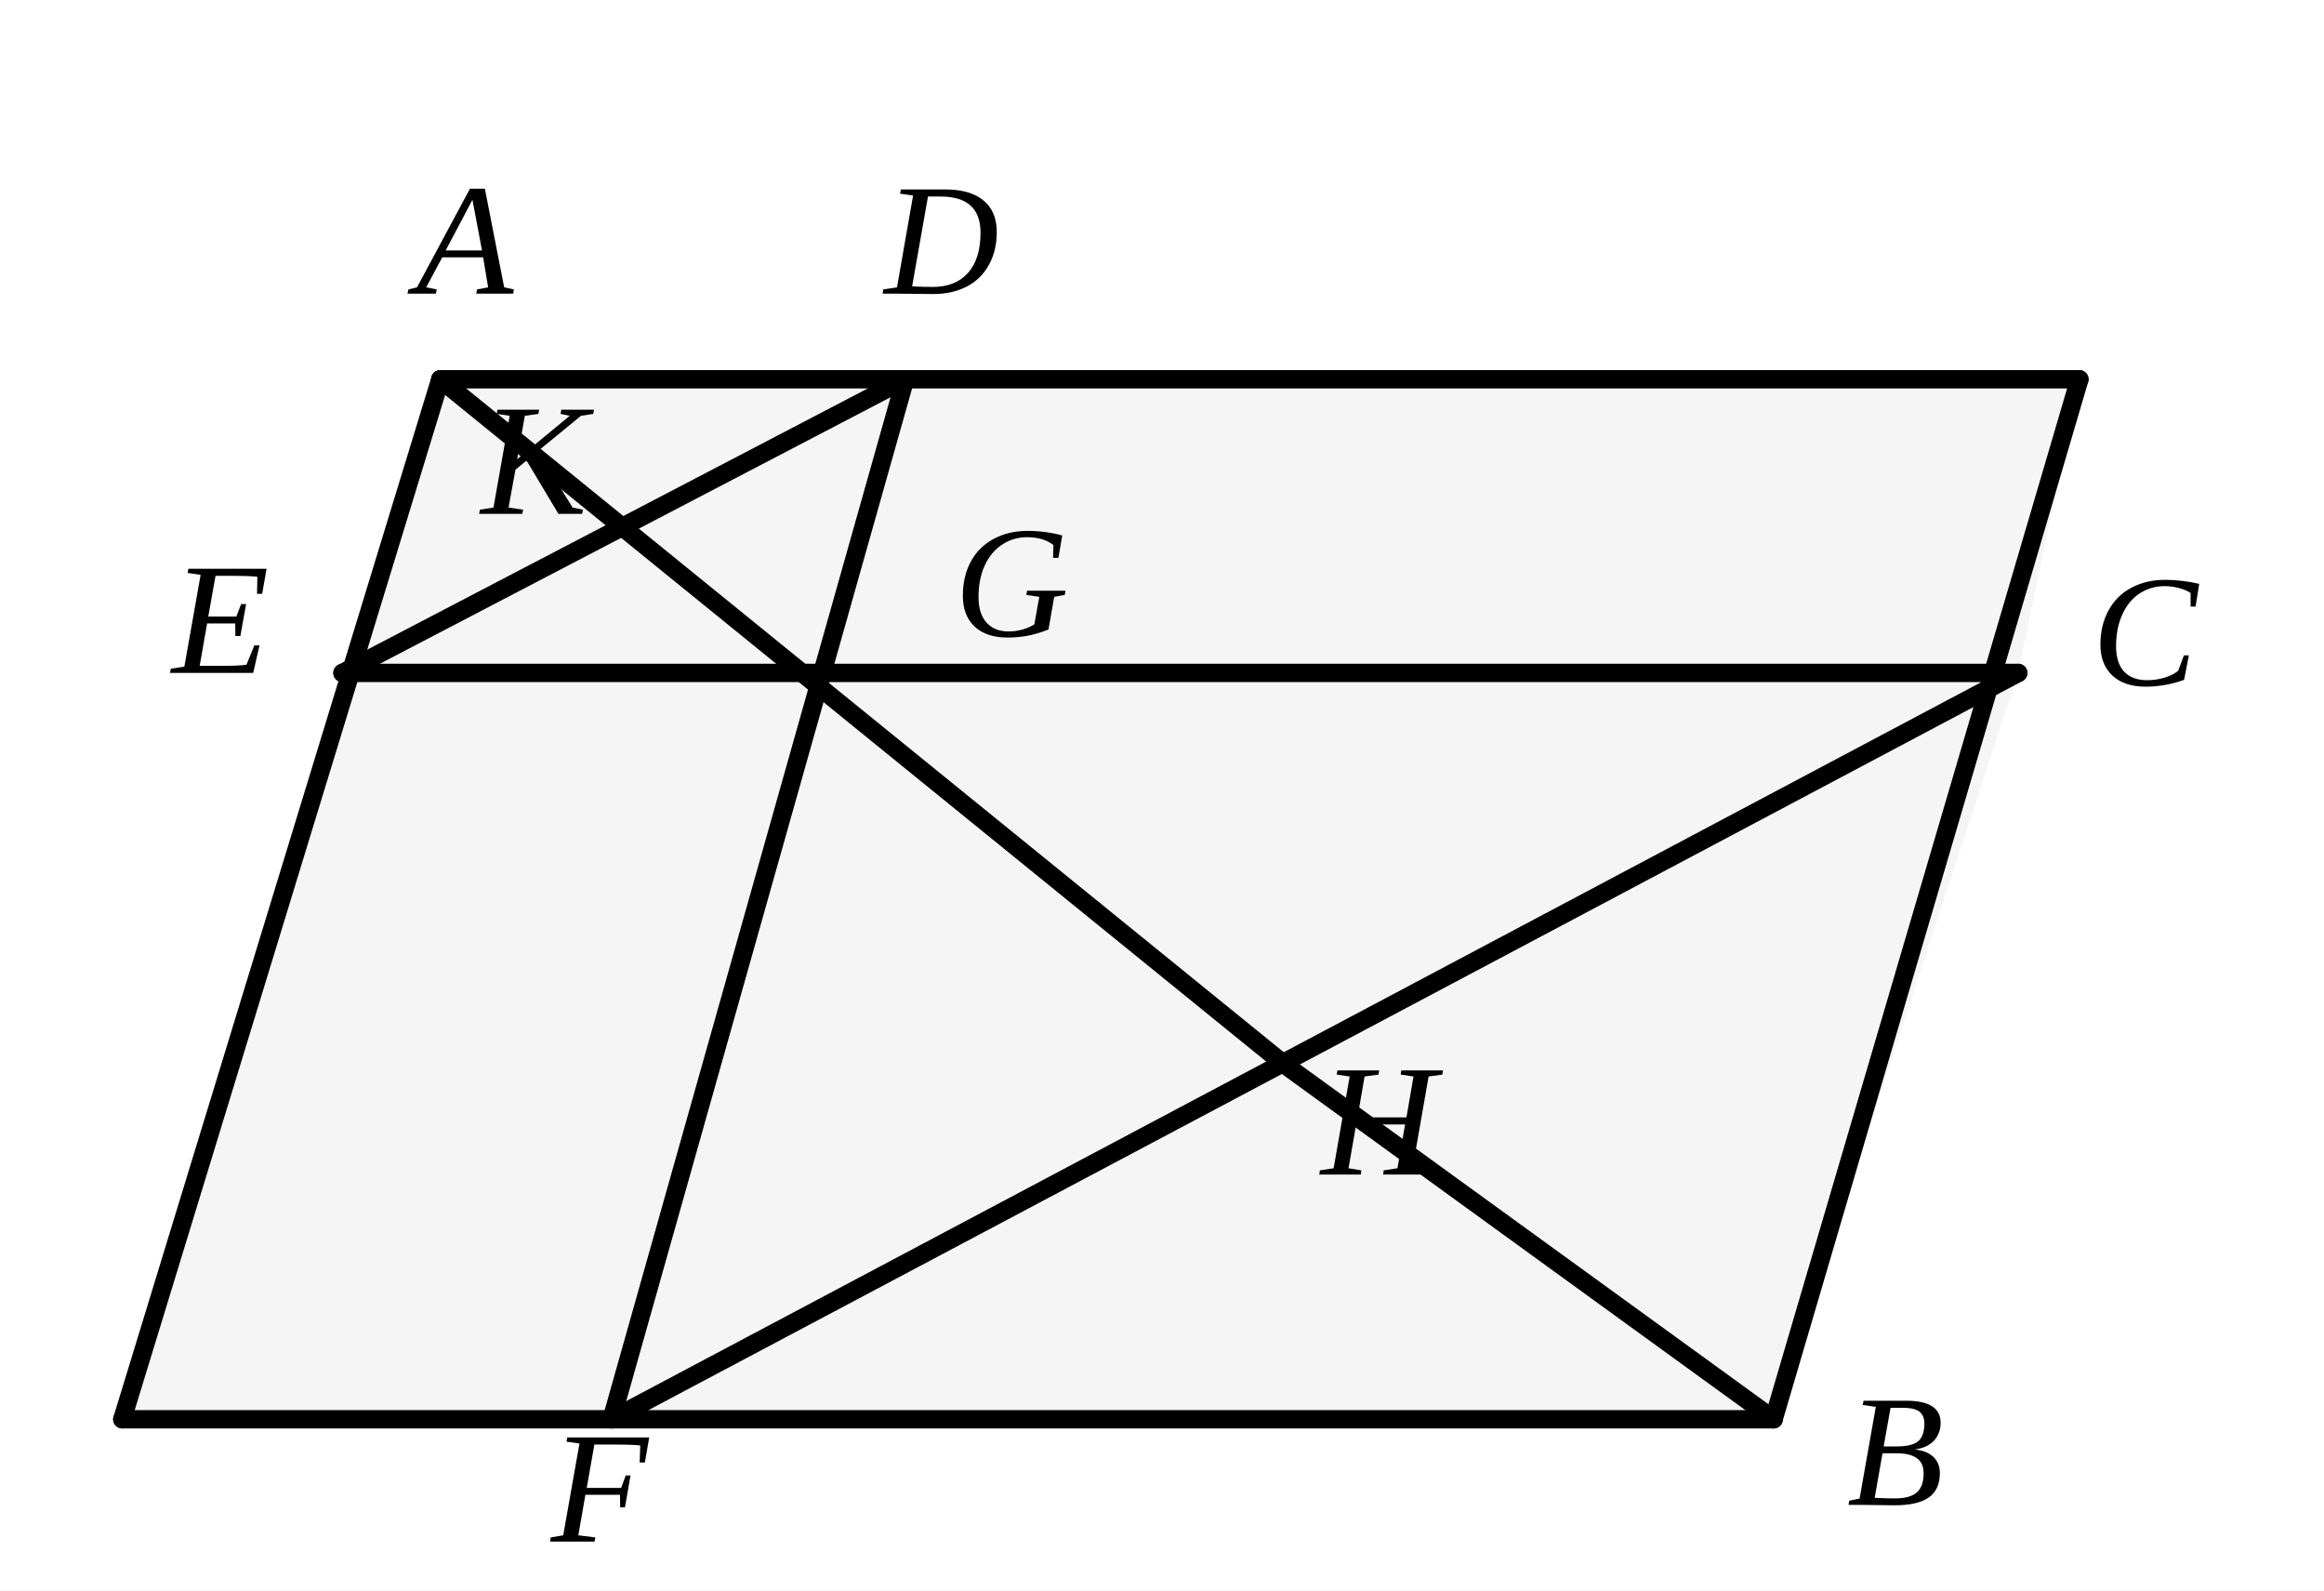
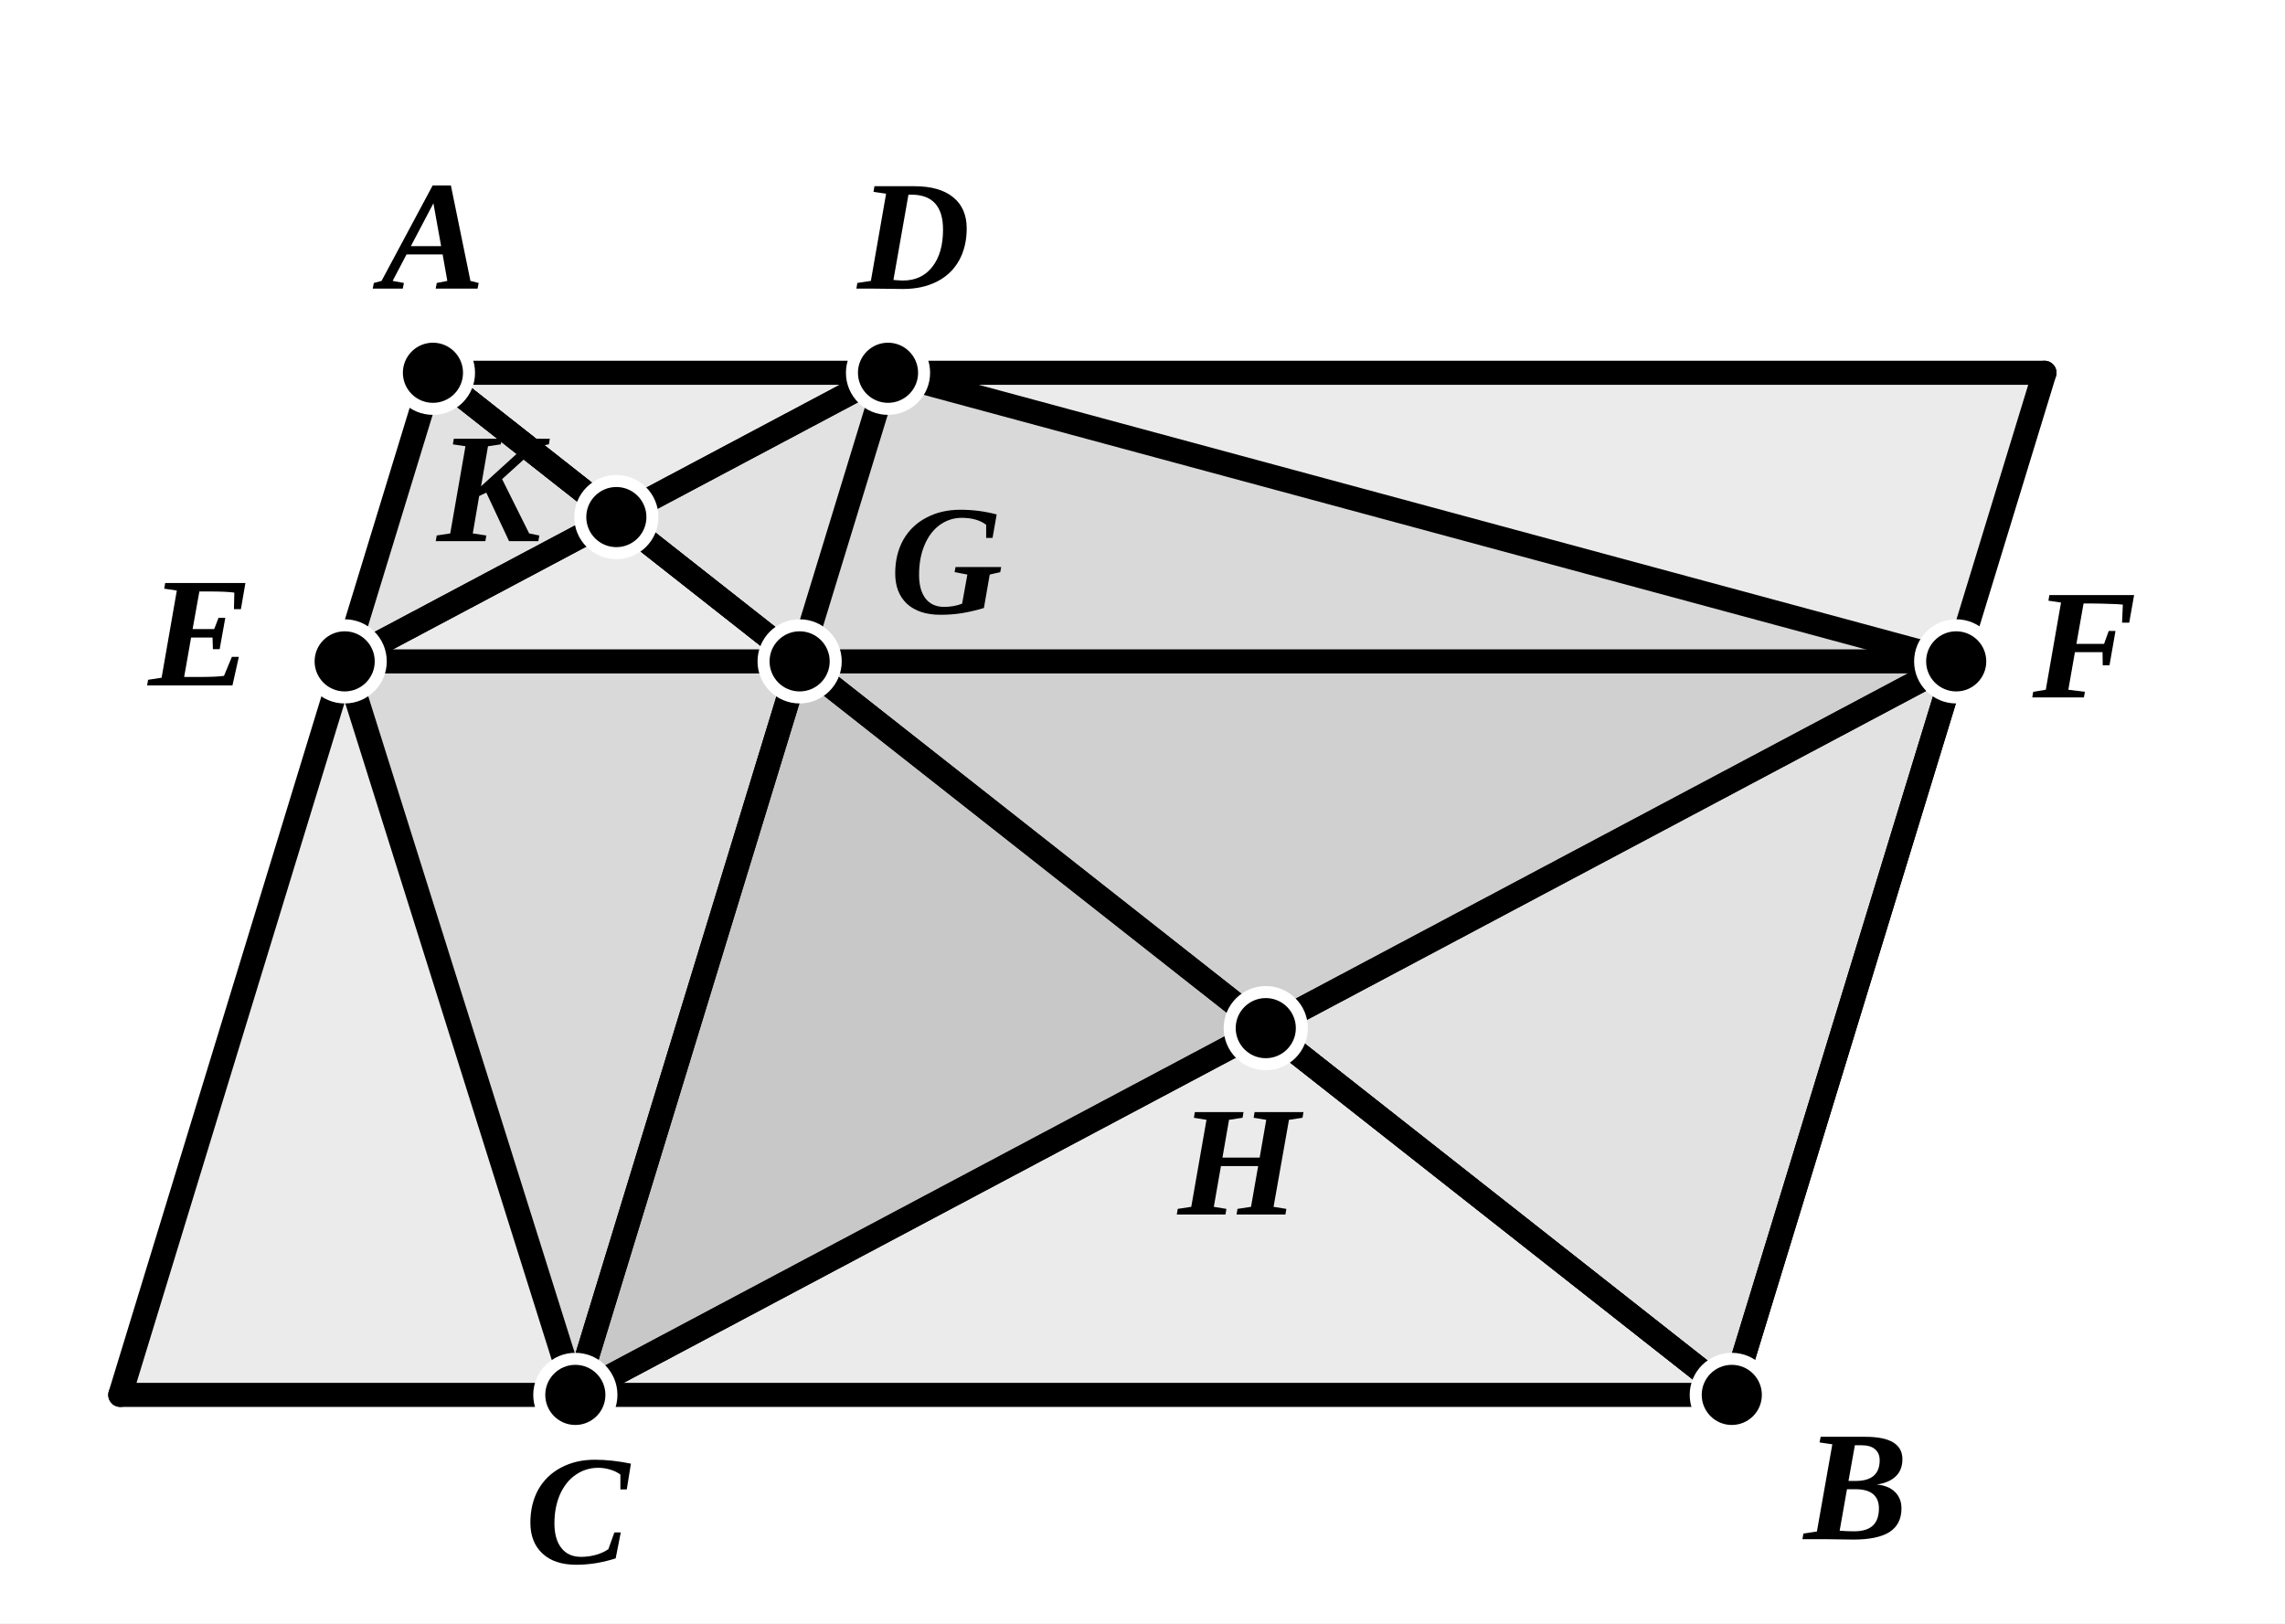
- <svg xmlns="http://www.w3.org/2000/svg" viewBox="0 0 190 130" width="190" height="130" class="euclid-graphic" data-folio="0381" data-graphic="g2">
+ <svg xmlns="http://www.w3.org/2000/svg" viewBox="0 0 190 135" width="190" height="135" class="euclid-graphic" data-graphic-id="0381.g2" data-folio="0381" data-graphic="g2" data-proposition="I.47">
  <style>
    .euclid-graphic {
      font-family: 'Times New Roman', 'Georgia', serif;
      font-style: italic;
      background-color: #ffffff;
    }
    .geom-line {
      stroke: #000000;
-       stroke-width: 1.5;
+       stroke-width: 2.0;
      stroke-linecap: round;
      stroke-linejoin: round;
      transition: stroke 0.15s, stroke-width 0.15s;
    }
    .geom-polygon {
      fill: #000000;
      fill-opacity: 0.04;
      stroke: none;
      transition: fill-opacity 0.15s;
    }
+     .wedge.angle {
+       fill: #ef4444;
+       fill-opacity: 0.24;
+       stroke: #ef4444;
+       stroke-width: 2;
+       transition: opacity 0.12s ease, fill-opacity 0.12s ease;
+     }
+     .geom-point {
+       fill: #000000;
+       stroke: #ffffff;
+       stroke-width: 1;
+     }
    .geom-label {
      font-size: 13px;
+       font-weight: bold;
      fill: #000000;
      user-select: none;
    }
+     .geom-overlay {
+       opacity: 0;
+       pointer-events: none;
+       transition: opacity 0.12s ease;
+     }
    /* Interactive Highlight States */
-     [data-ref]:hover, .highlight {
-       stroke: #0284c7 !important;
-       stroke-width: 2.5 !important;
+     [data-ref]:hover, .highlight, .geom-highlight-active {
+       opacity: 1 !important;
+       stroke: #ef4444 !important;
+       stroke-width: 3.5 !important;
      cursor: pointer;
    }
-     .geom-polygon:hover, .geom-polygon.highlight {
-       fill: #0284c7 !important;
-       fill-opacity: 0.25 !important;
-       cursor: pointer;
+     text[data-ref]:hover, text.highlight, text.geom-highlight-active {
+       fill: #ef4444 !important;
+       stroke: none !important;
    }
-     text[data-ref]:hover, text.highlight {
-       fill: #0284c7 !important;
-       stroke: none !important;
+     .geom-polygon:hover, .geom-polygon.highlight, polygon.geom-highlight-active {
+       opacity: 1 !important;
+       fill-opacity: 0.24 !important;
+       fill: #ef4444 !important;
+       stroke: #ef4444 !important;
+       stroke-width: 2.5 !important;
+     }
+     .wedge.angle:hover, .wedge.angle.highlight, .wedge.angle.geom-highlight-active {
+       opacity: 1 !important;
+       fill-opacity: 0.28 !important;
+       fill: #ef4444 !important;
+       stroke: #ef4444 !important;
+       stroke-width: 2 !important;
+     }
+     .geom-point:hover, .geom-point.highlight, circle.geom-point.geom-highlight-active {
+       r: 5.5 !important;
+       fill: #ef4444 !important;
+       stroke: #ffffff !important;
+       stroke-width: 1.5 !important;
    }
  </style>
  <rect width="100%" height="100%" fill="#ffffff" />
-   <polygon class="geom-polygon" points="36,31 74,31 70,55 28,55" data-ref="poly_ADGE" />
-   <polygon class="geom-polygon" points="74,31 170,31 165,55 70,55" data-ref="poly_DF" />
-   <polygon class="geom-polygon" points="28,55 70,55 50,116 10,116" data-ref="poly_CE" />
-   <polygon class="geom-polygon" points="70,55 165,55 145,116 50,116" data-ref="poly_FGCB" />
-   <line class="geom-line" x1="36" y1="31" x2="170" y2="31" data-ref="line_top" />
-   <line class="geom-line" x1="170" y1="31" x2="145" y2="116" data-ref="line_right" />
-   <line class="geom-line" x1="145" y1="116" x2="10" y2="116" data-ref="line_bottom" />
-   <line class="geom-line" x1="10" y1="116" x2="36" y2="31" data-ref="line_left" />
-   <line class="geom-line" x1="28" y1="55" x2="165" y2="55" data-ref="line_EGC" />
-   <line class="geom-line" x1="74" y1="31" x2="50" y2="116" data-ref="line_DGF" />
-   <line class="geom-line" x1="28" y1="55" x2="74" y2="31" data-ref="line_ED" />
-   <line class="geom-line" x1="165" y1="55" x2="50" y2="116" data-ref="line_CF" />
-   <line class="geom-line" x1="36" y1="31" x2="105" y2="87" data-ref="line_AGH" />
-   <line class="geom-line" x1="105" y1="87" x2="145" y2="116" data-ref="line_HB" />
-   <text class="geom-label" x="38" y="24" text-anchor="middle" data-ref="label_A">A</text>
-   <text class="geom-label" x="77" y="24" text-anchor="middle" data-ref="label_D">D</text>
-   <text class="geom-label" x="22" y="55" text-anchor="end" data-ref="label_E">E</text>
-   <text class="geom-label" x="48" y="42" text-anchor="end" data-ref="label_K">K</text>
-   <text class="geom-label" x="78" y="52" text-anchor="start" data-ref="label_G">G</text>
-   <text class="geom-label" x="171" y="56" text-anchor="start" data-ref="label_C">C</text>
-   <text class="geom-label" x="108" y="96" text-anchor="start" data-ref="label_H">H</text>
-   <text class="geom-label" x="49" y="126" text-anchor="middle" data-ref="label_F">F</text>
-   <text class="geom-label" x="151" y="123" text-anchor="start" data-ref="label_B">B</text>
+   <g id="elements">
+     <line id="el-line-top" data-ref="[ A D ]" data-type="line" x1="36" y1="31" x2="170" y2="31" class="geom-line" />
+     <line id="el-line-right" data-ref="[ F B ]" data-type="line" x1="170" y1="31" x2="144" y2="116" class="geom-line" />
+     <line id="el-line-bottom" data-ref="[ C B ]" data-type="line" x1="144" y1="116" x2="10" y2="116" class="geom-line" />
+     <line id="el-line-left" data-ref="[ A E ]" data-type="line" x1="10" y1="116" x2="36" y2="31" class="geom-line" />
+     <line id="el-line-EGF" data-ref="[ E G ]" data-aliases="/ E G F /" data-type="line" x1="28.66" y1="55" x2="162.66" y2="55" class="geom-line" />
+     <line id="el-line-DGC" data-ref="[ D G ]" data-aliases="/ D G C /" data-type="line" x1="73.84" y1="31" x2="47.84" y2="116" class="geom-line" />
+     <line id="el-line-AHB" data-ref="[ A G ]" data-aliases="/ A H B /;/ A G H B /" data-type="line" x1="36" y1="31" x2="144" y2="116" class="geom-line" />
+   </g>
+   <g id="graphics">
+     <polygon id="el-para-AB" data-ref="&lt; A B &gt;" data-aliases="&lt; B A &gt;" data-type="polygon" points="36,31 170,31 144,116 10,116" class="geom-polygon" />
+     <polygon id="el-para-ADGE" data-ref="&lt; A D G E &gt;" data-type="polygon" points="36,31 73.84,31 66.49,55 28.66,55" class="geom-polygon" />
+     <polygon id="el-para-DF" data-ref="&lt; D F &gt;" data-aliases="&lt; F D &gt;" data-type="polygon" points="73.84,31 170,31 162.66,55 66.49,55" class="geom-polygon" />
+     <polygon id="el-para-CE" data-ref="&lt; C E &gt;" data-aliases="&lt; E C &gt;" data-type="polygon" points="28.66,55 66.49,55 47.84,116 10,116" class="geom-polygon" />
+     <polygon id="el-para-FGCB" data-ref="&lt; F G C B &gt;" data-type="polygon" points="162.66,55 66.49,55 47.84,116 144,116" class="geom-polygon" />
+     <polygon id="el-tri-DGF" data-ref="&lt; D G F &gt;" data-type="polygon" points="73.84,31 66.49,55 162.66,55" class="geom-polygon" />
+     <polygon id="el-tri-ECG" data-ref="&lt; E C G &gt;" data-type="polygon" points="28.66,55 47.84,116 66.49,55" class="geom-polygon" />
+     <polygon id="el-tri-GCF" data-ref="&lt; G C F &gt;" data-type="polygon" points="66.49,55 47.84,116 162.66,55" class="geom-polygon" />
+     <polygon id="el-tri-ECF" data-ref="&lt; E C F &gt;" data-type="polygon" points="28.66,55 47.84,116 162.66,55" class="geom-polygon" />
+     <polygon id="el-tri-DCF" data-ref="&lt; D C F &gt;" data-type="polygon" points="73.84,31 47.84,116 162.66,55" class="geom-polygon" />
+     <polygon id="el-tri-AKE" data-ref="&lt; A K E &gt;" data-type="polygon" points="36,31 51.25,43 28.66,55" class="geom-polygon" />
+     <polygon id="el-tri-GKD" data-ref="&lt; G K D &gt;" data-type="polygon" points="66.49,55 51.25,43 73.84,31" class="geom-polygon" />
+     <polygon id="el-tri-FHB" data-ref="&lt; F H B &gt;" data-type="polygon" points="162.66,55 105.25,85.5 144,116" class="geom-polygon" />
+     <polygon id="el-tri-CHG" data-ref="&lt; C H G &gt;" data-type="polygon" points="47.84,116 105.25,85.5 66.49,55" class="geom-polygon" />
+     <path id="el-ang-BFH" data-ref="&lt; B F H )" data-aliases="&lt; H F B )" data-type="wedge" d="M 162.66 55 L 158.31 69.23 A 15 15 0 0 1 149.41 62.04 Z" class="wedge angle geom-overlay" />
+     <path id="el-ang-GCH" data-ref="&lt; G C H )" data-aliases="&lt; H C G )" data-type="wedge" d="M 47.84 116 L 52.19 101.77 A 15 15 0 0 1 61.09 108.96 Z" class="wedge angle geom-overlay" />
+     <path id="el-ang-BHF" data-ref="&lt; B H F )" data-aliases="&lt; F H B )" data-type="wedge" d="M 105.25 85.5 L 118.50 78.46 A 15 15 0 0 1 117.04 94.78 Z" class="wedge angle geom-overlay" />
+     <path id="el-ang-GHC" data-ref="&lt; G H C )" data-aliases="&lt; C H G )" data-type="wedge" d="M 105.25 85.5 L 92.00 92.54 A 15 15 0 0 1 93.46 76.22 Z" class="wedge angle geom-overlay" />
+     <path id="el-ang-GHF" data-ref="&lt; G H F )" data-aliases="&lt; F H G )" data-type="wedge" d="M 105.25 85.5 L 94.24 76.83 A 14 14 0 0 1 117.62 78.93 Z" class="wedge angle geom-overlay" />
+     <line id="el-seg-AB" data-ref="/ A B /" data-aliases="/ B A /;/ A H B /" data-type="segment" x1="36" y1="31" x2="144" y2="116" class="geom-line" />
+     <line id="el-seg-AG" data-ref="/ A G /" data-aliases="/ G A /" data-type="segment" x1="36" y1="31" x2="66.49" y2="55" class="geom-line" />
+     <line id="el-seg-HB" data-ref="/ H B /" data-aliases="/ B H /" data-type="segment" x1="105.25" y1="85.5" x2="144" y2="116" class="geom-line" />
+     <line id="el-seg-ED" data-ref="/ E D /" data-aliases="/ D E /" data-type="segment" x1="28.66" y1="55" x2="73.84" y2="31" class="geom-line" />
+     <line id="el-seg-EK" data-ref="/ E K /" data-aliases="/ K E /" data-type="segment" x1="28.66" y1="55" x2="51.25" y2="43" class="geom-line" />
+     <line id="el-seg-KD" data-ref="/ K D /" data-aliases="/ D K /" data-type="segment" x1="51.25" y1="43" x2="73.84" y2="31" class="geom-line" />
+     <line id="el-seg-CF" data-ref="/ C F /" data-aliases="/ F C /" data-type="segment" x1="47.84" y1="116" x2="162.66" y2="55" class="geom-line" />
+     <line id="el-seg-CH" data-ref="/ C H /" data-aliases="/ H C /" data-type="segment" x1="47.84" y1="116" x2="105.25" y2="85.5" class="geom-line" />
+     <line id="el-seg-HF" data-ref="/ H F /" data-aliases="/ F H /" data-type="segment" x1="105.25" y1="85.5" x2="162.66" y2="55" class="geom-line" />
+     <line id="el-seg-DF" data-ref="/ D F /" data-aliases="/ F D /" data-type="segment" x1="73.84" y1="31" x2="162.66" y2="55" class="geom-line" />
+     <line id="el-seg-EC" data-ref="/ E C /" data-aliases="/ C E /" data-type="segment" x1="28.66" y1="55" x2="47.84" y2="116" class="geom-line" />
+     <line id="el-seg-BF" data-ref="/ B F /" data-aliases="/ F B /" data-type="segment" x1="144" y1="116" x2="162.66" y2="55" class="geom-line" />
+     <line id="el-seg-GC" data-ref="/ G C /" data-aliases="/ C G /" data-type="segment" x1="66.49" y1="55" x2="47.84" y2="116" class="geom-line" />
+   </g>
+   <g id="highlights" style="pointer-events: none;">
+     <polygon id="hl-para-AB" data-ref="&lt; A B &gt;" data-aliases="&lt; B A &gt;" points="36,31 170,31 144,116 10,116" class="geom-polygon geom-overlay" />
+     <polygon id="hl-para-ADGE" data-ref="&lt; A D G E &gt;" points="36,31 73.84,31 66.49,55 28.66,55" class="geom-polygon geom-overlay" />
+     <polygon id="hl-para-DF" data-ref="&lt; D F &gt;" data-aliases="&lt; F D &gt;" points="73.84,31 170,31 162.66,55 66.49,55" class="geom-polygon geom-overlay" />
+     <polygon id="hl-para-CE" data-ref="&lt; C E &gt;" data-aliases="&lt; E C &gt;" points="28.66,55 66.49,55 47.84,116 10,116" class="geom-polygon geom-overlay" />
+     <polygon id="hl-para-FGCB" data-ref="&lt; F G C B &gt;" points="162.66,55 66.49,55 47.84,116 144,116" class="geom-polygon geom-overlay" />
+     <polygon id="hl-tri-DGF" data-ref="&lt; D G F &gt;" points="73.84,31 66.49,55 162.66,55" class="geom-polygon geom-overlay" />
+     <polygon id="hl-tri-ECG" data-ref="&lt; E C G &gt;" points="28.66,55 47.84,116 66.49,55" class="geom-polygon geom-overlay" />
+     <polygon id="hl-tri-GCF" data-ref="&lt; G C F &gt;" points="66.49,55 47.84,116 162.66,55" class="geom-polygon geom-overlay" />
+     <polygon id="hl-tri-ECF" data-ref="&lt; E C F &gt;" points="28.66,55 47.84,116 162.66,55" class="geom-polygon geom-overlay" />
+     <polygon id="hl-tri-DCF" data-ref="&lt; D C F &gt;" points="73.84,31 47.84,116 162.66,55" class="geom-polygon geom-overlay" />
+     <polygon id="hl-tri-AKE" data-ref="&lt; A K E &gt;" points="36,31 51.25,43 28.66,55" class="geom-polygon geom-overlay" />
+     <polygon id="hl-tri-GKD" data-ref="&lt; G K D &gt;" points="66.49,55 51.25,43 73.84,31" class="geom-polygon geom-overlay" />
+     <polygon id="hl-tri-FHB" data-ref="&lt; F H B &gt;" points="162.66,55 105.25,85.5 144,116" class="geom-polygon geom-overlay" />
+     <polygon id="hl-tri-CHG" data-ref="&lt; C H G &gt;" points="47.84,116 105.25,85.5 66.49,55" class="geom-polygon geom-overlay" />
+   </g>
+   <g id="points">
+     <circle id="el-pt-A" data-ref="A" data-type="point" cx="36" cy="31" r="3" class="geom-point" />
+     <circle id="el-pt-D" data-ref="D" data-type="point" cx="73.84" cy="31" r="3" class="geom-point" />
+     <circle id="el-pt-E" data-ref="E" data-type="point" cx="28.66" cy="55" r="3" class="geom-point" />
+     <circle id="el-pt-K" data-ref="K" data-type="point" cx="51.25" cy="43" r="3" class="geom-point" />
+     <circle id="el-pt-G" data-ref="G" data-type="point" cx="66.49" cy="55" r="3" class="geom-point" />
+     <circle id="el-pt-F" data-ref="F" data-type="point" cx="162.66" cy="55" r="3" class="geom-point" />
+     <circle id="el-pt-H" data-ref="H" data-type="point" cx="105.25" cy="85.5" r="3" class="geom-point" />
+     <circle id="el-pt-C" data-ref="C" data-type="point" cx="47.84" cy="116" r="3" class="geom-point" />
+     <circle id="el-pt-B" data-ref="B" data-type="point" cx="144" cy="116" r="3" class="geom-point" />
+   </g>
+   <g id="labels">
+     <text id="lbl-A" data-ref="A" x="36" y="24" text-anchor="middle" class="geom-label">A</text>
+     <text id="lbl-D" data-ref="D" x="76" y="24" text-anchor="middle" class="geom-label">D</text>
+     <text id="lbl-E" data-ref="E" x="21" y="57" text-anchor="end" class="geom-label">E</text>
+     <text id="lbl-K" data-ref="K" x="45" y="45" text-anchor="end" class="geom-label">K</text>
+     <text id="lbl-G" data-ref="G" x="74" y="51" text-anchor="start" class="geom-label">G</text>
+     <text id="lbl-F" data-ref="F" x="169" y="58" text-anchor="start" class="geom-label">F</text>
+     <text id="lbl-H" data-ref="H" x="103" y="101" text-anchor="middle" class="geom-label">H</text>
+     <text id="lbl-C" data-ref="C" x="48" y="130" text-anchor="middle" class="geom-label">C</text>
+     <text id="lbl-B" data-ref="B" x="150" y="128" text-anchor="start" class="geom-label">B</text>
+   </g>
</svg>
